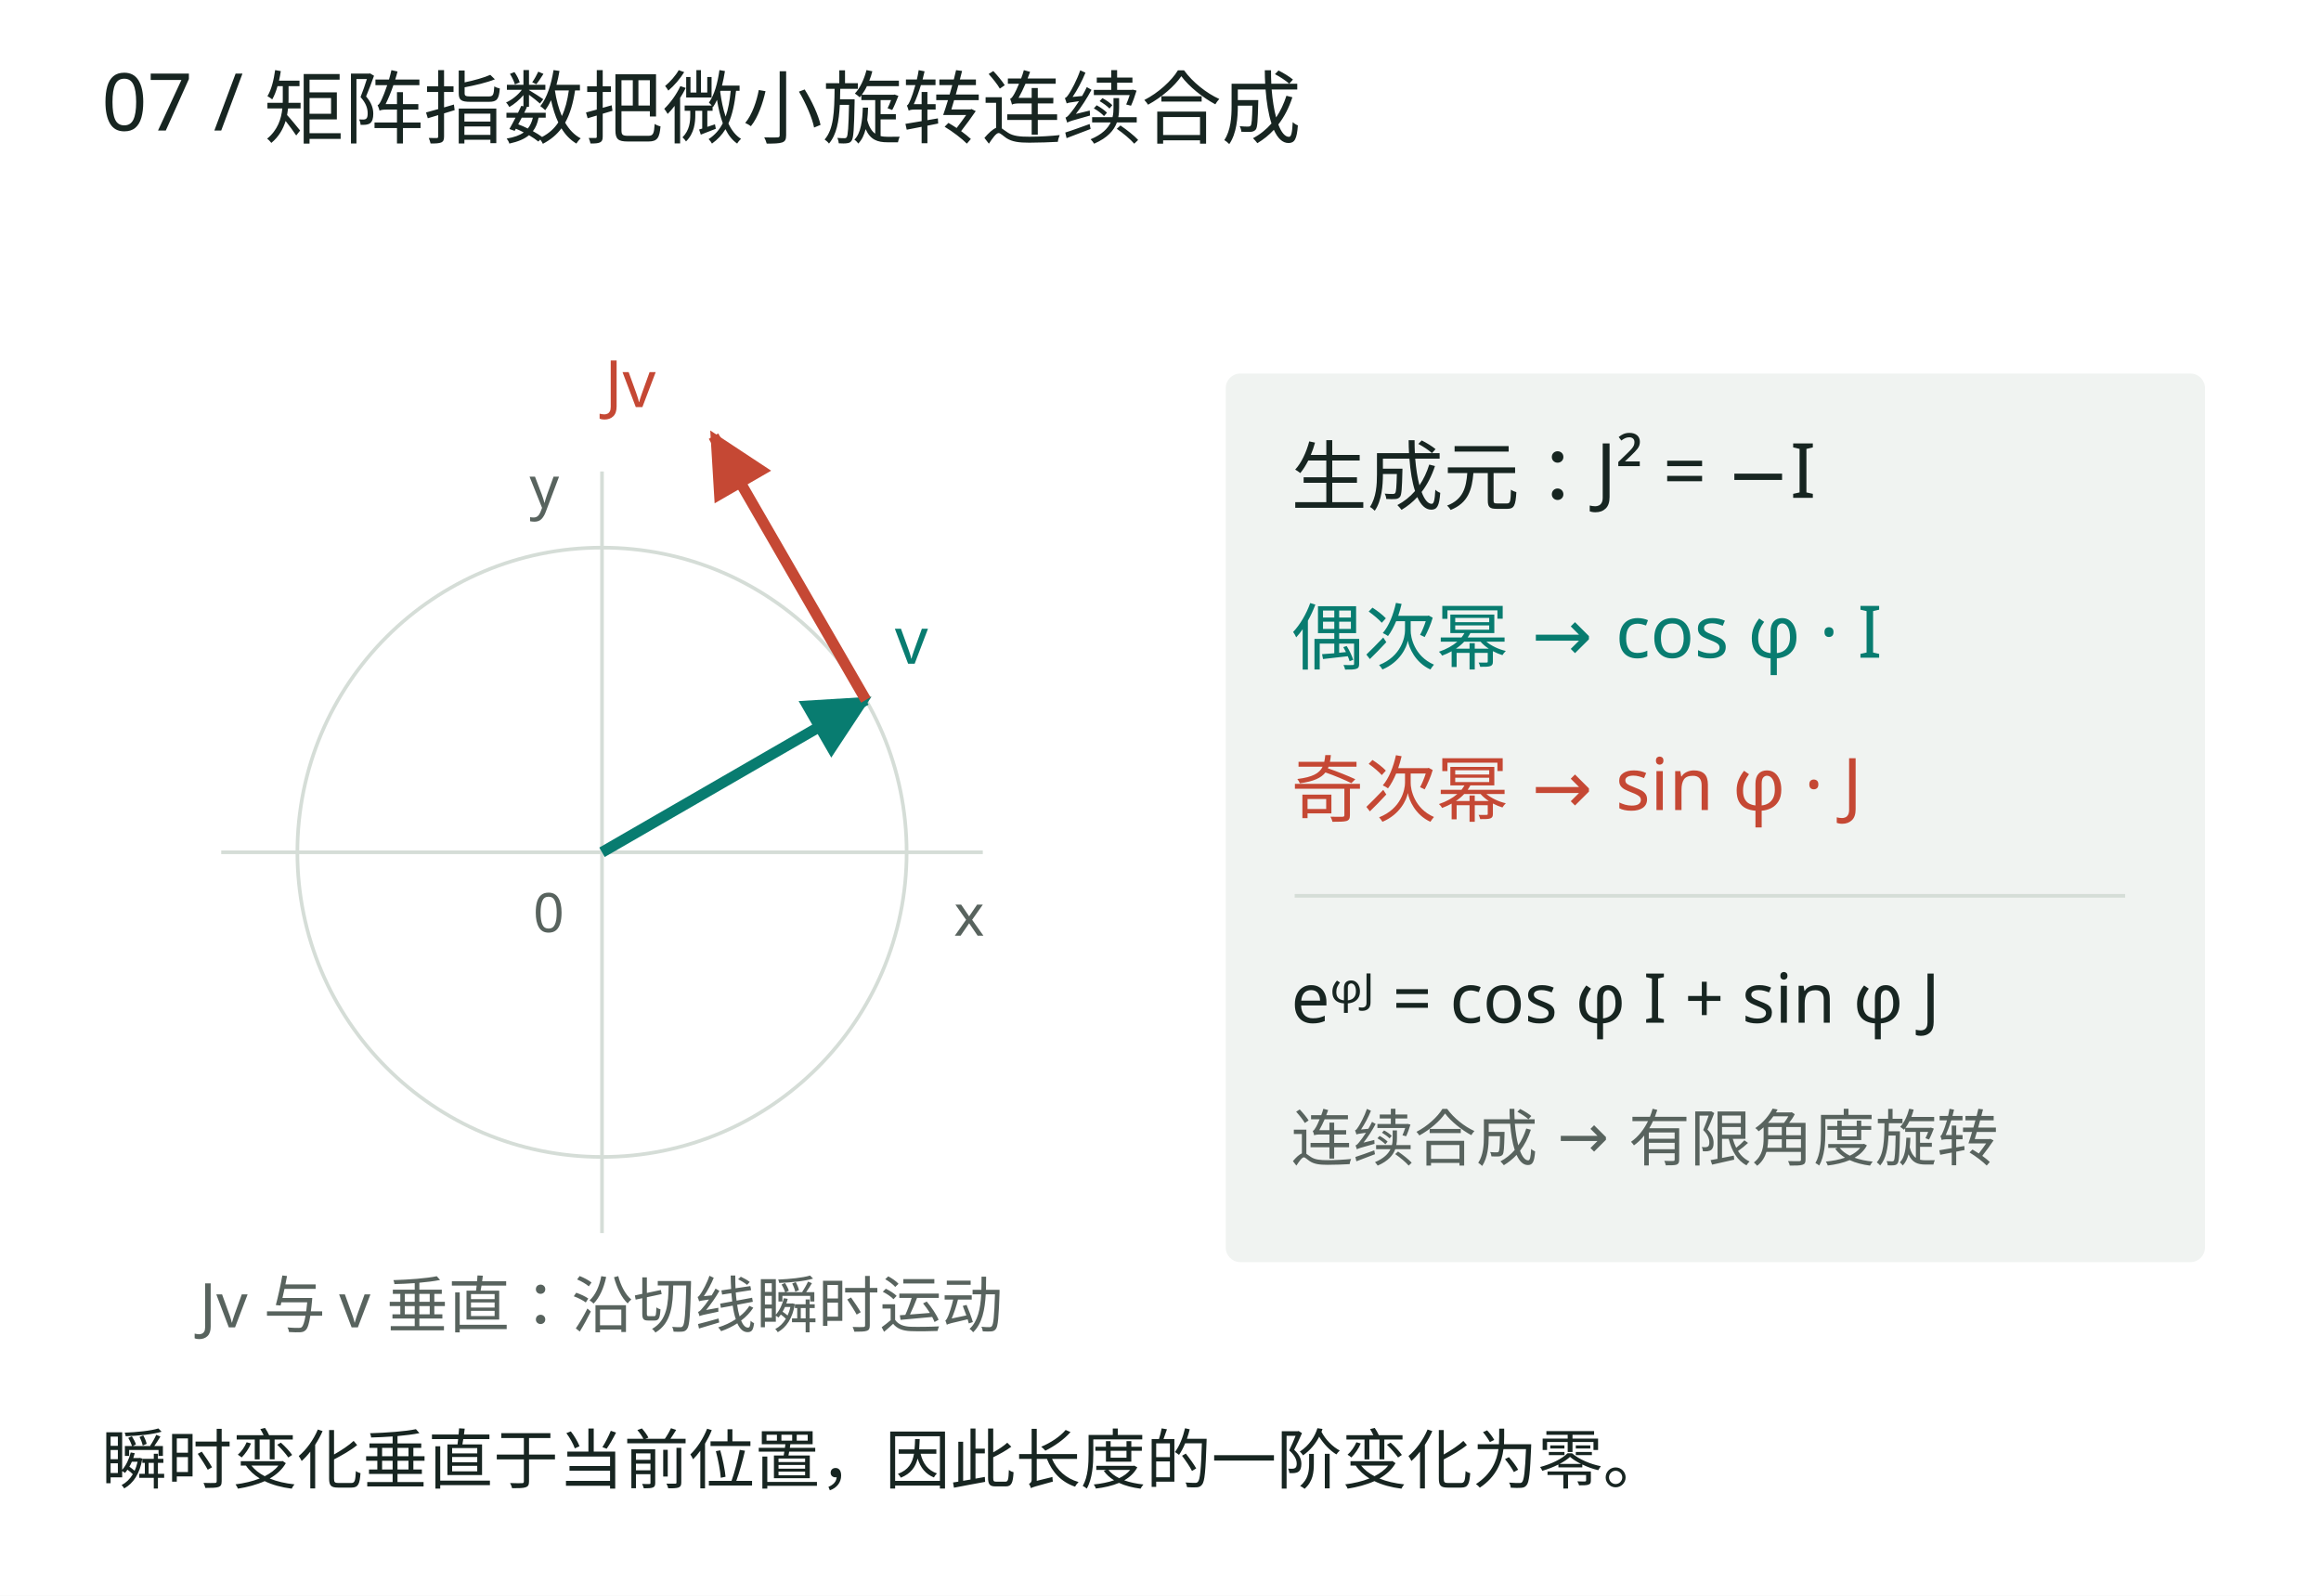
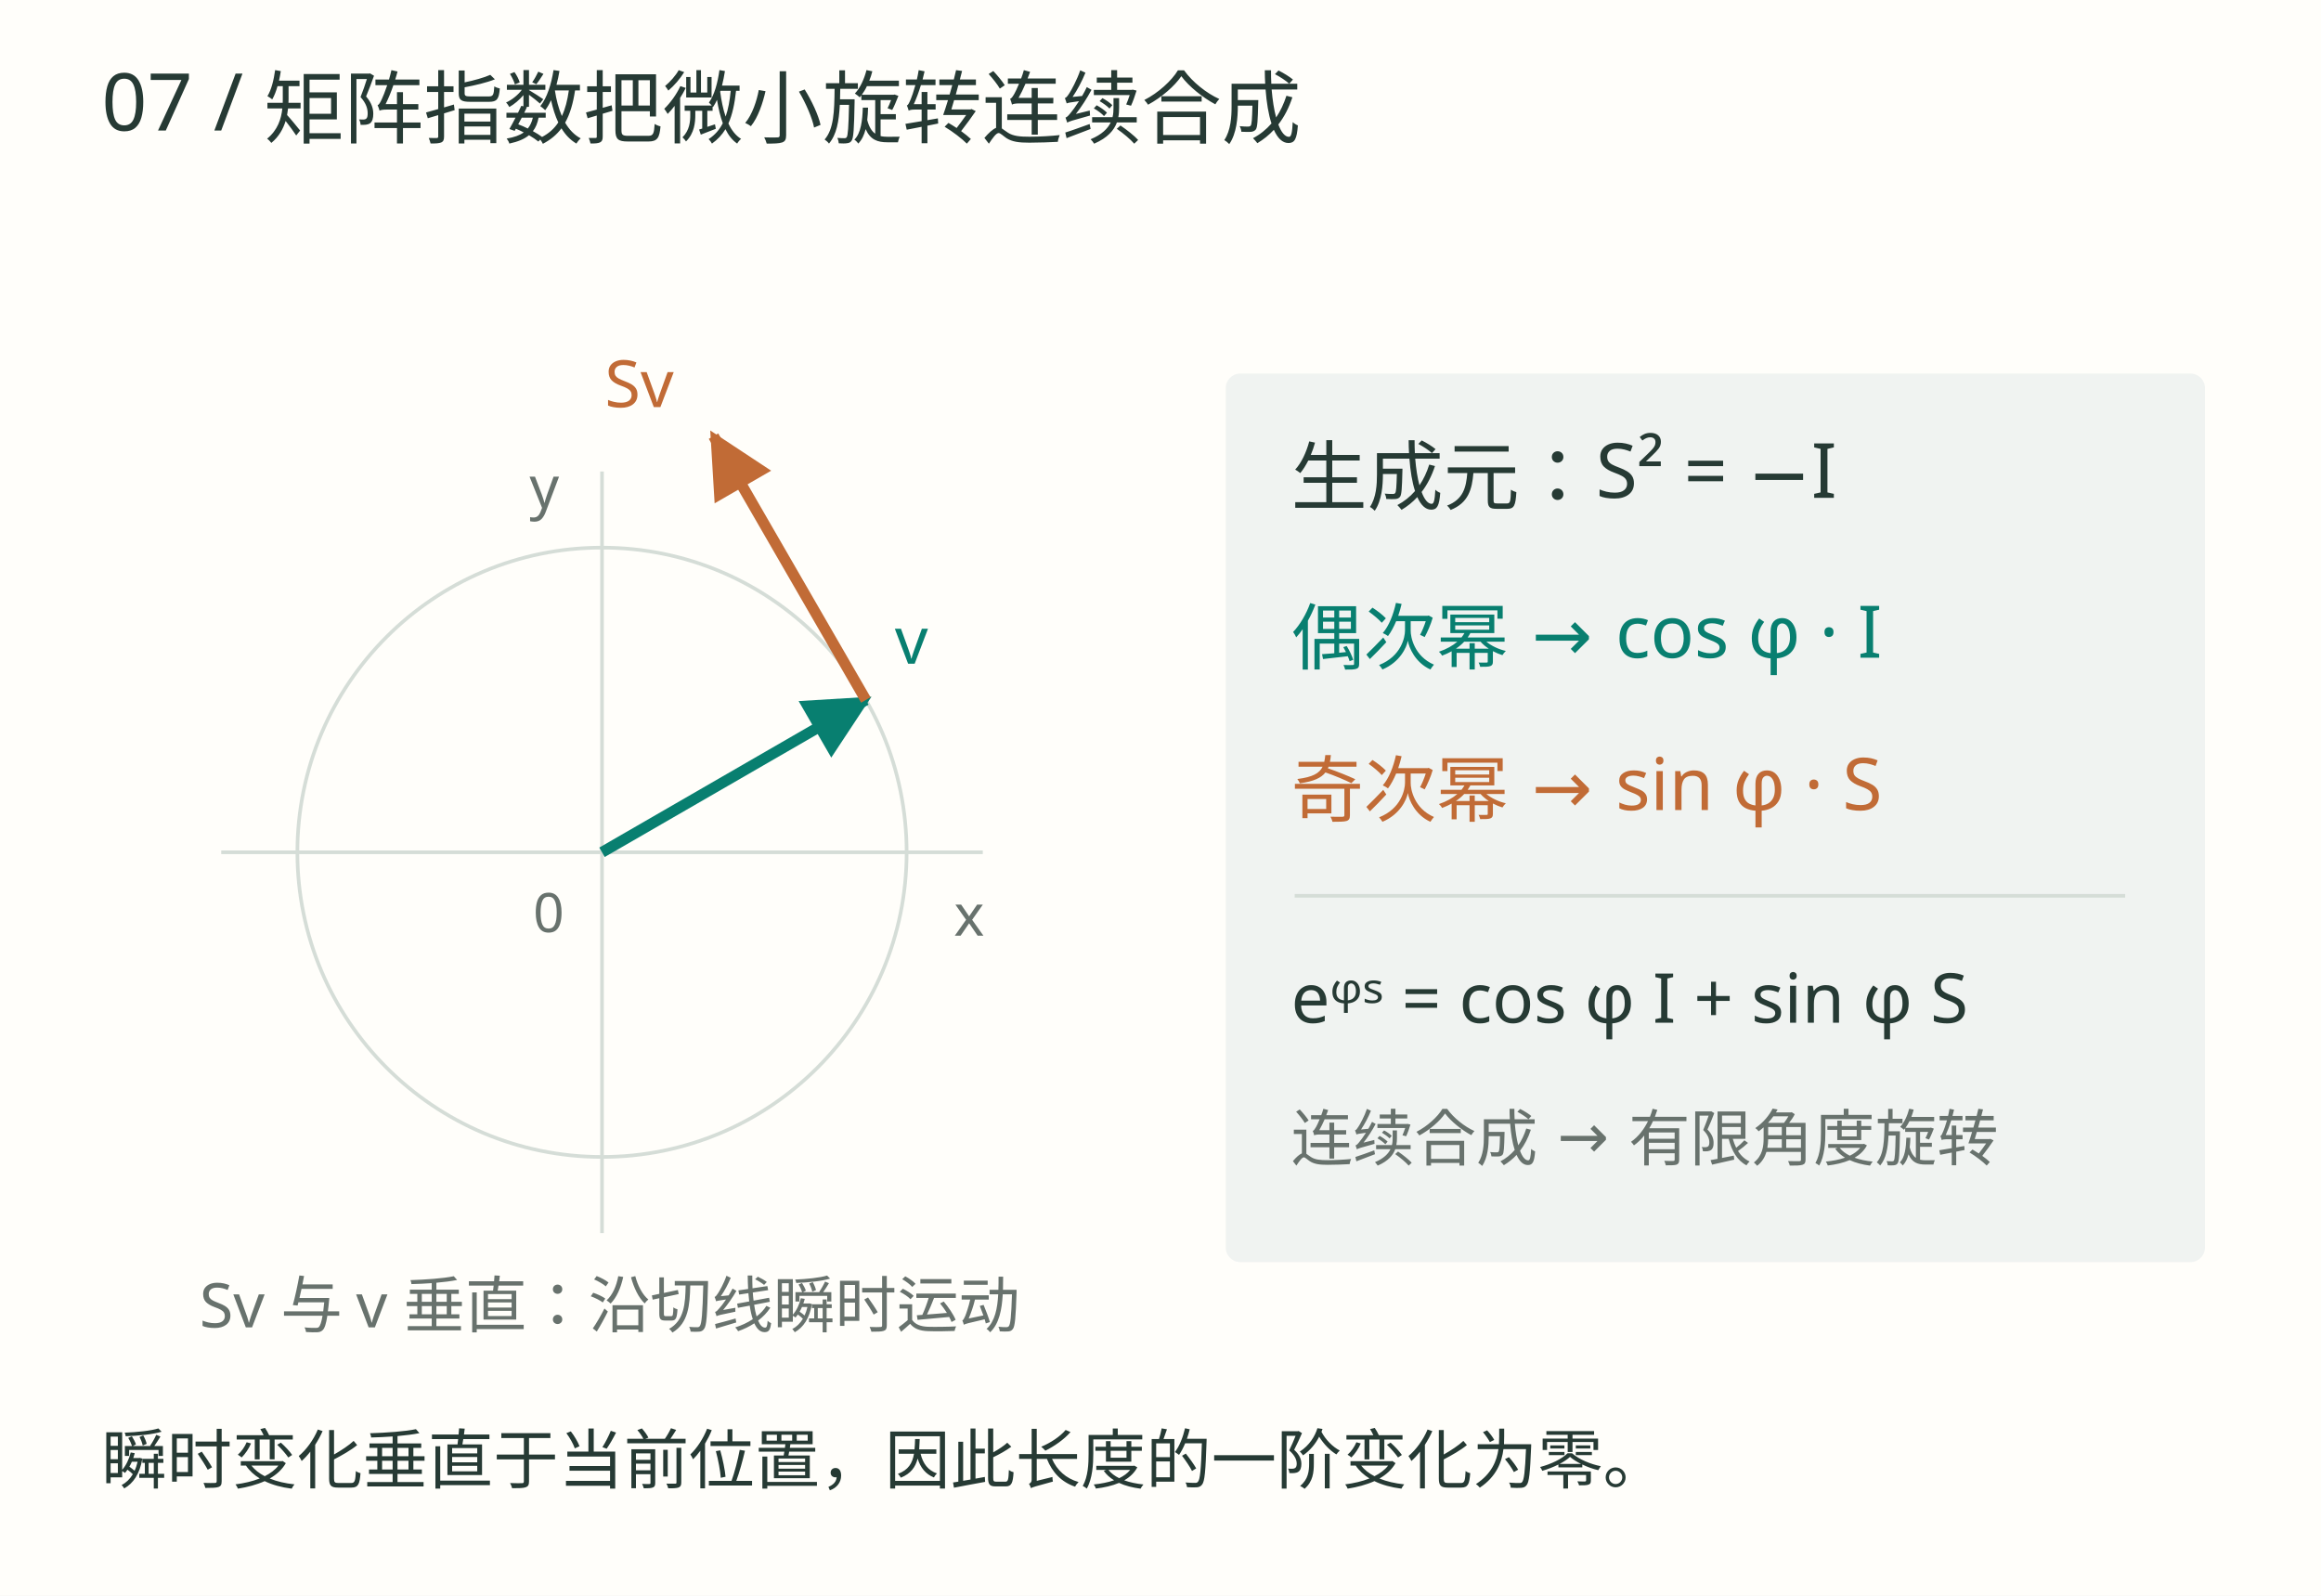
<svg xmlns="http://www.w3.org/2000/svg" viewBox="0 0 640 440" role="img" aria-labelledby="title desc">
  <defs>
    <marker id="green" viewBox="0 0 10 10" refX="9" refY="5" markerWidth="6" markerHeight="6" orient="auto">
-       <path d="M0 0L10 5L0 10Z" fill="#087c70" />
+       <path d="M0 0L10 5L0 10Z" fill="#087f70" />
    </marker>
    <marker id="red" viewBox="0 0 10 10" refX="9" refY="5" markerWidth="6" markerHeight="6" orient="auto">
-       <path d="M0 0L10 5L0 10Z" fill="#c54834" />
+       <path d="M0 0L10 5L0 10Z" fill="#c16b36" />
    </marker>
    <marker id="blue" viewBox="0 0 10 10" refX="9" refY="5" markerWidth="6" markerHeight="6" orient="auto">
-       <path d="M0 0L10 5L0 10Z" fill="#245fb0" />
+       <path d="M0 0L10 5L0 10Z" fill="#3176b5" />
    </marker>
    <marker id="ink" viewBox="0 0 10 10" refX="9" refY="5" markerWidth="6" markerHeight="6" orient="auto">
-       <path d="M0 0L10 5L0 10Z" fill="#172521" />
+       <path d="M0 0L10 5L0 10Z" fill="#263a34" />
    </marker>
  </defs>
-   <rect width="640" height="440" fill="#ffffff" />
+   <rect width="640" height="440" fill="#fffefa" />
  <g font-family="PingFang SC, Microsoft YaHei, sans-serif">
-     <text x="28" y="36" font-size="22" fill="#172521" text-anchor="start">07 / 矩阵指数把微小旋转连续合成</text>
+     <text x="28" y="36" font-size="22" fill="#263a34" text-anchor="start">07 / 矩阵指数把微小旋转连续合成</text>
    <line x1="61" y1="235" x2="271" y2="235" stroke="#d5ddd7" stroke-width="1" />
    <line x1="166" y1="130" x2="166" y2="340" stroke="#d5ddd7" stroke-width="1" />
-     <text x="263" y="258" font-size="16" fill="#58635e" text-anchor="start">x</text>
-     <text x="146" y="140" font-size="16" fill="#58635e" text-anchor="start">y</text>
-     <text x="147" y="257" font-size="15" fill="#58635e" text-anchor="start">0</text>
+     <text x="263" y="258" font-size="16" fill="#68726d" text-anchor="start">x</text>
+     <text x="146" y="140" font-size="16" fill="#68726d" text-anchor="start">y</text>
+     <text x="147" y="257" font-size="15" fill="#68726d" text-anchor="start">0</text>
    <circle cx="166" cy="235" r="84" fill="none" stroke="#d5ddd7" />
-     <line x1="166" y1="235" x2="238.746" y2="193.0" stroke="#087c70" stroke-width="3" marker-end="url(#green)" />
-     <text x="246.746" y="183.0" font-size="18" fill="#087c70" text-anchor="start">v</text>
-     <line x1="238.746" y1="193" x2="196.746" y2="120.254" stroke="#c54834" stroke-width="3" marker-end="url(#red)" />
-     <text x="166.746" y="112.254" font-size="18" fill="#c54834" text-anchor="start">Jv</text>
-     <text x="55" y="366" font-size="17" fill="#58635e" text-anchor="start">Jv 与 v 垂直：沿切线瞬时运动</text>
+     <line x1="166" y1="235" x2="238.746" y2="193.0" stroke="#087f70" stroke-width="3" marker-end="url(#green)" />
+     <text x="246.746" y="183.0" font-size="18" fill="#087f70" text-anchor="start">v</text>
+     <line x1="238.746" y1="193" x2="196.746" y2="120.254" stroke="#c16b36" stroke-width="3" marker-end="url(#red)" />
+     <text x="166.746" y="112.254" font-size="18" fill="#c16b36" text-anchor="start">Sv</text>
+     <text x="55" y="366" font-size="17" fill="#68726d" text-anchor="start">Sv 与 v 垂直：沿切线瞬时运动</text>
    <rect x="338" y="103" width="270" height="245" rx="4" fill="#f0f3f1" stroke="none" />
-     <text x="356" y="139" font-size="21" fill="#172521" text-anchor="start">生成元：J² = −I</text>
-     <text x="356" y="183" font-size="20" fill="#087c70" text-anchor="start">偶次幂 → cos φ · I</text>
-     <text x="356" y="225" font-size="20" fill="#c54834" text-anchor="start">奇次幂 → sin φ · J</text>
+     <text x="356" y="139" font-size="21" fill="#263a34" text-anchor="start">生成元：S² = −I</text>
+     <text x="356" y="183" font-size="20" fill="#087f70" text-anchor="start">偶次幂 → cos φ · I</text>
+     <text x="356" y="225" font-size="20" fill="#c16b36" text-anchor="start">奇次幂 → sin φ · S</text>
    <line x1="357" y1="247" x2="586" y2="247" stroke="#d5ddd7" stroke-width="1" />
-     <text x="356" y="282" font-size="19" fill="#172521" text-anchor="start">eᵠᴶ = cos φ I + sin φ J</text>
-     <text x="356" y="320" font-size="17" fill="#58635e" text-anchor="start">连续合成 → 有限角度旋转</text>
-     <text x="28" y="409" font-size="18" fill="#172521" text-anchor="start">瞬时变化垂直于当前位置，因此长度的一阶变化为零。</text>
+     <text x="356" y="282" font-size="19" fill="#263a34" text-anchor="start">eᵠˢ = cos φ I + sin φ S</text>
+     <text x="356" y="320" font-size="17" fill="#68726d" text-anchor="start">连续合成 → 有限角度旋转</text>
+     <text x="28" y="409" font-size="18" fill="#263a34" text-anchor="start">瞬时变化垂直于当前位置，因此长度的一阶变化为零。</text>
  </g>
</svg>
